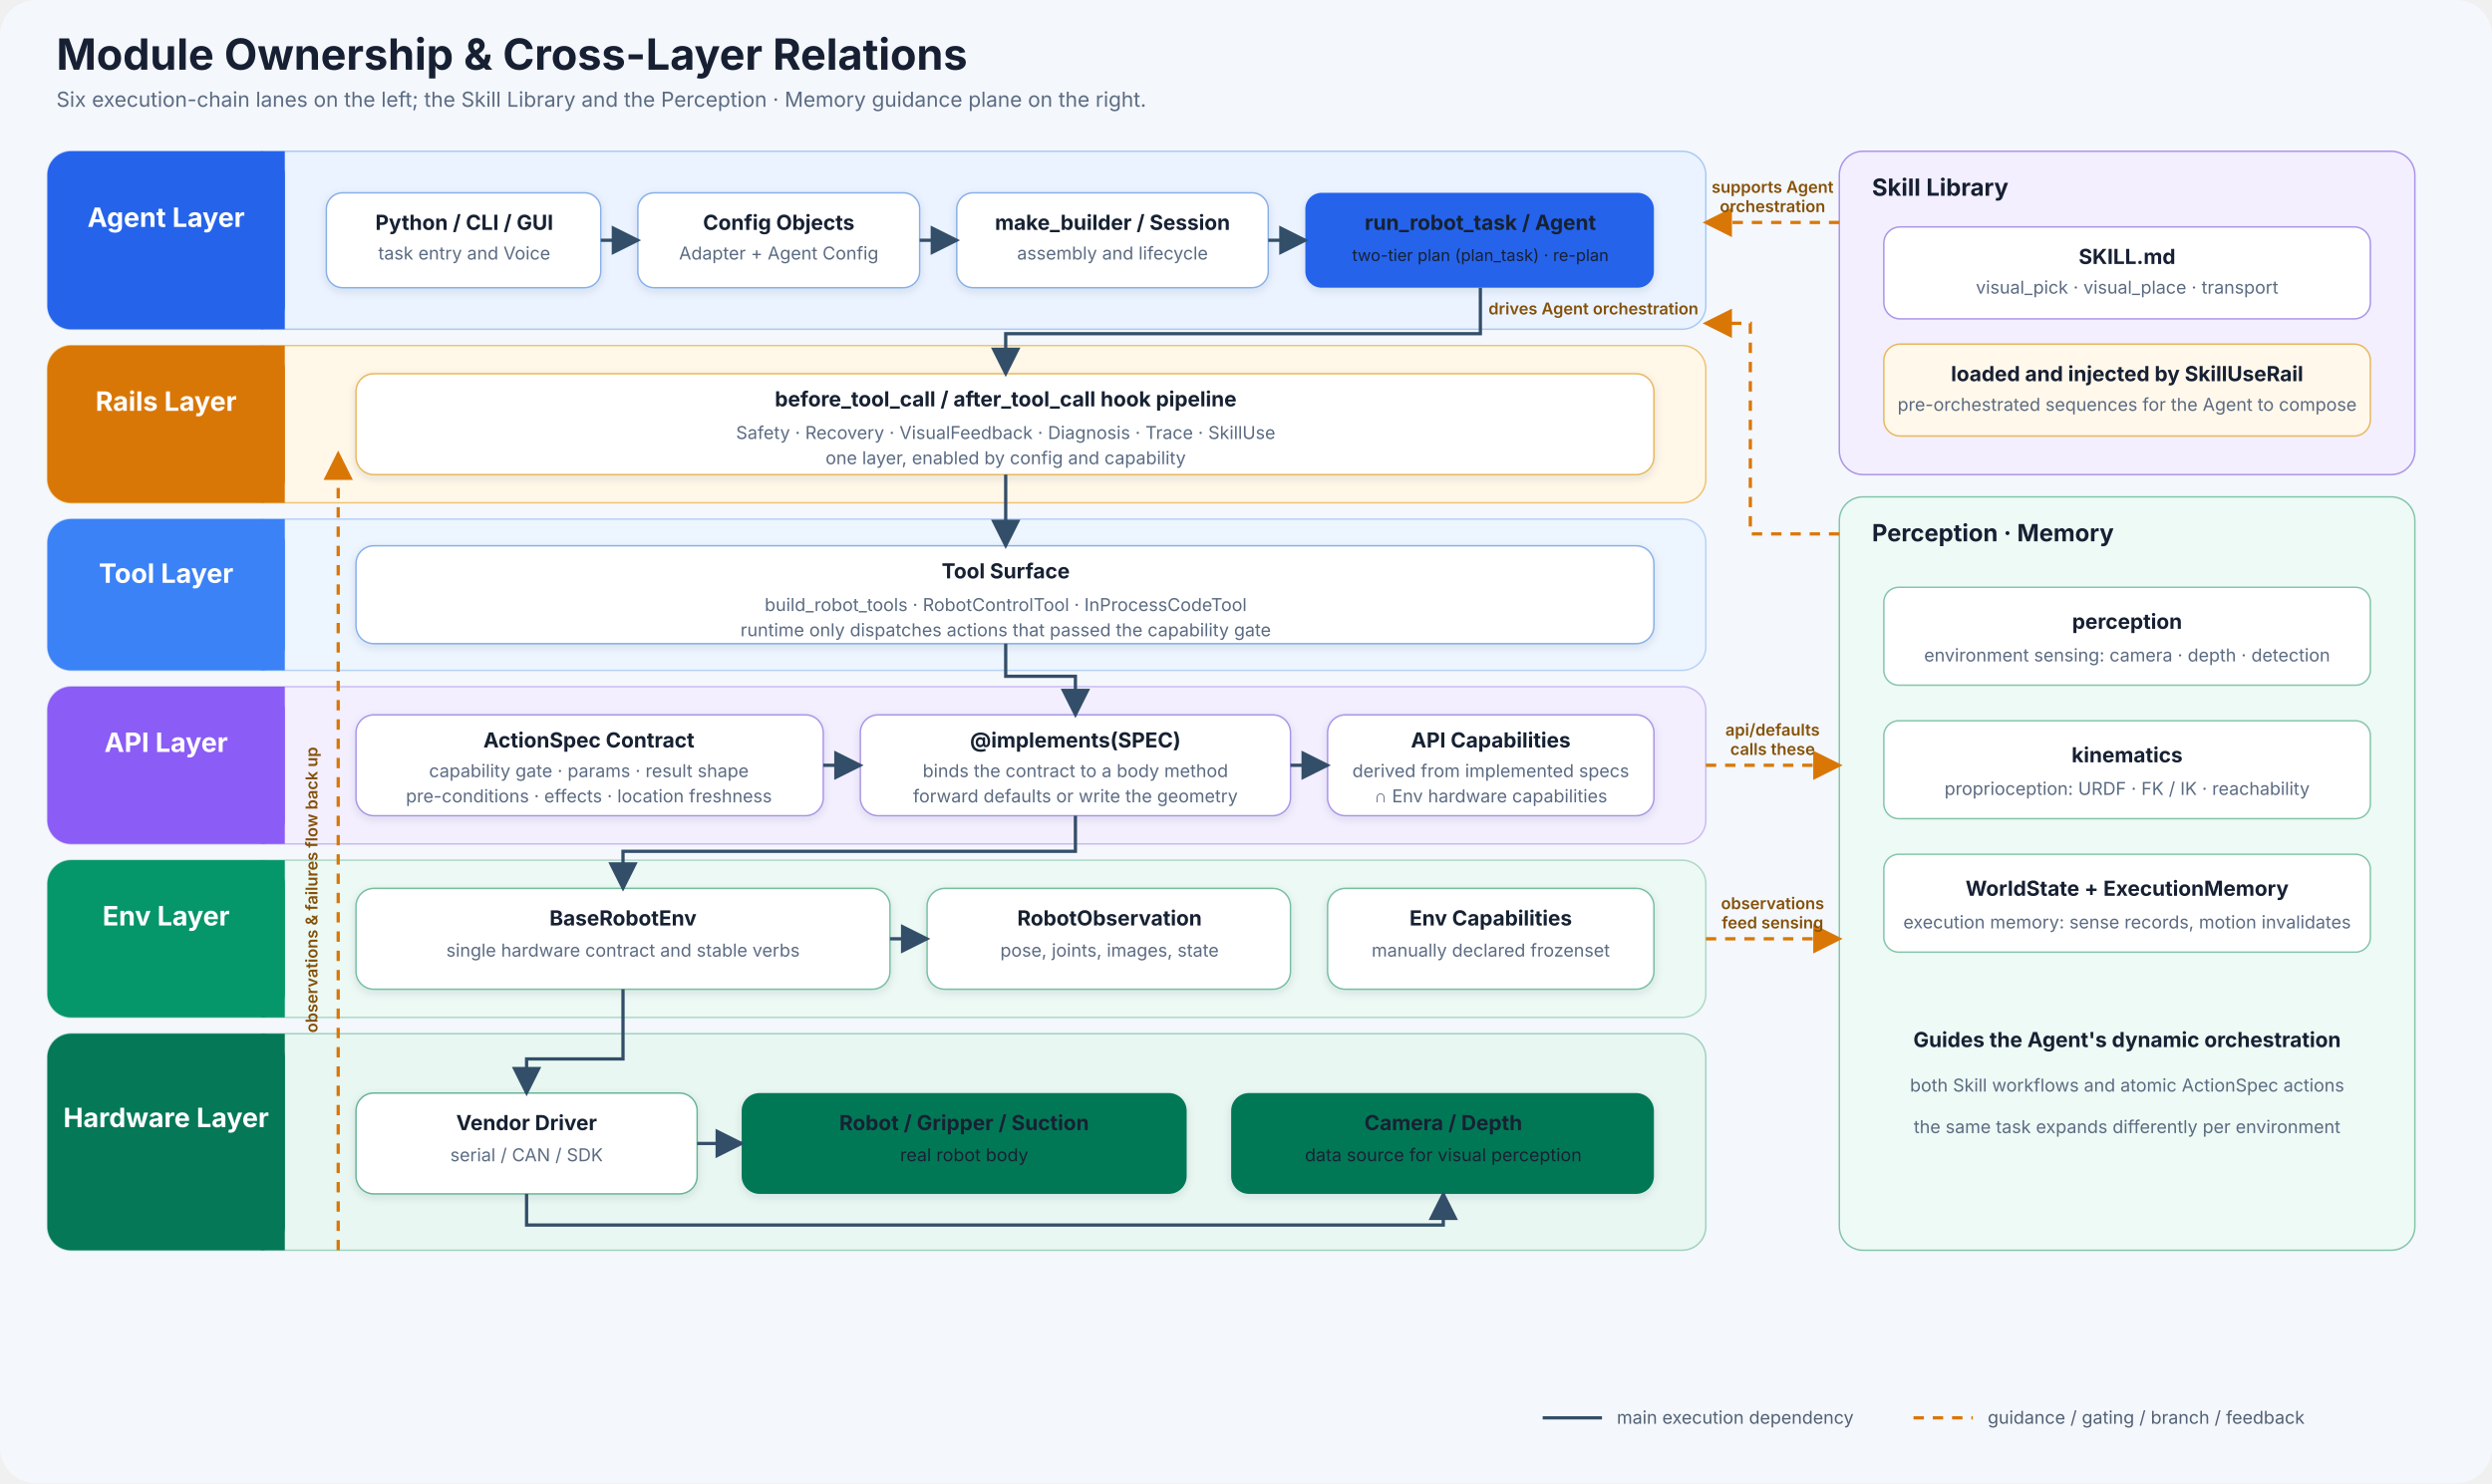
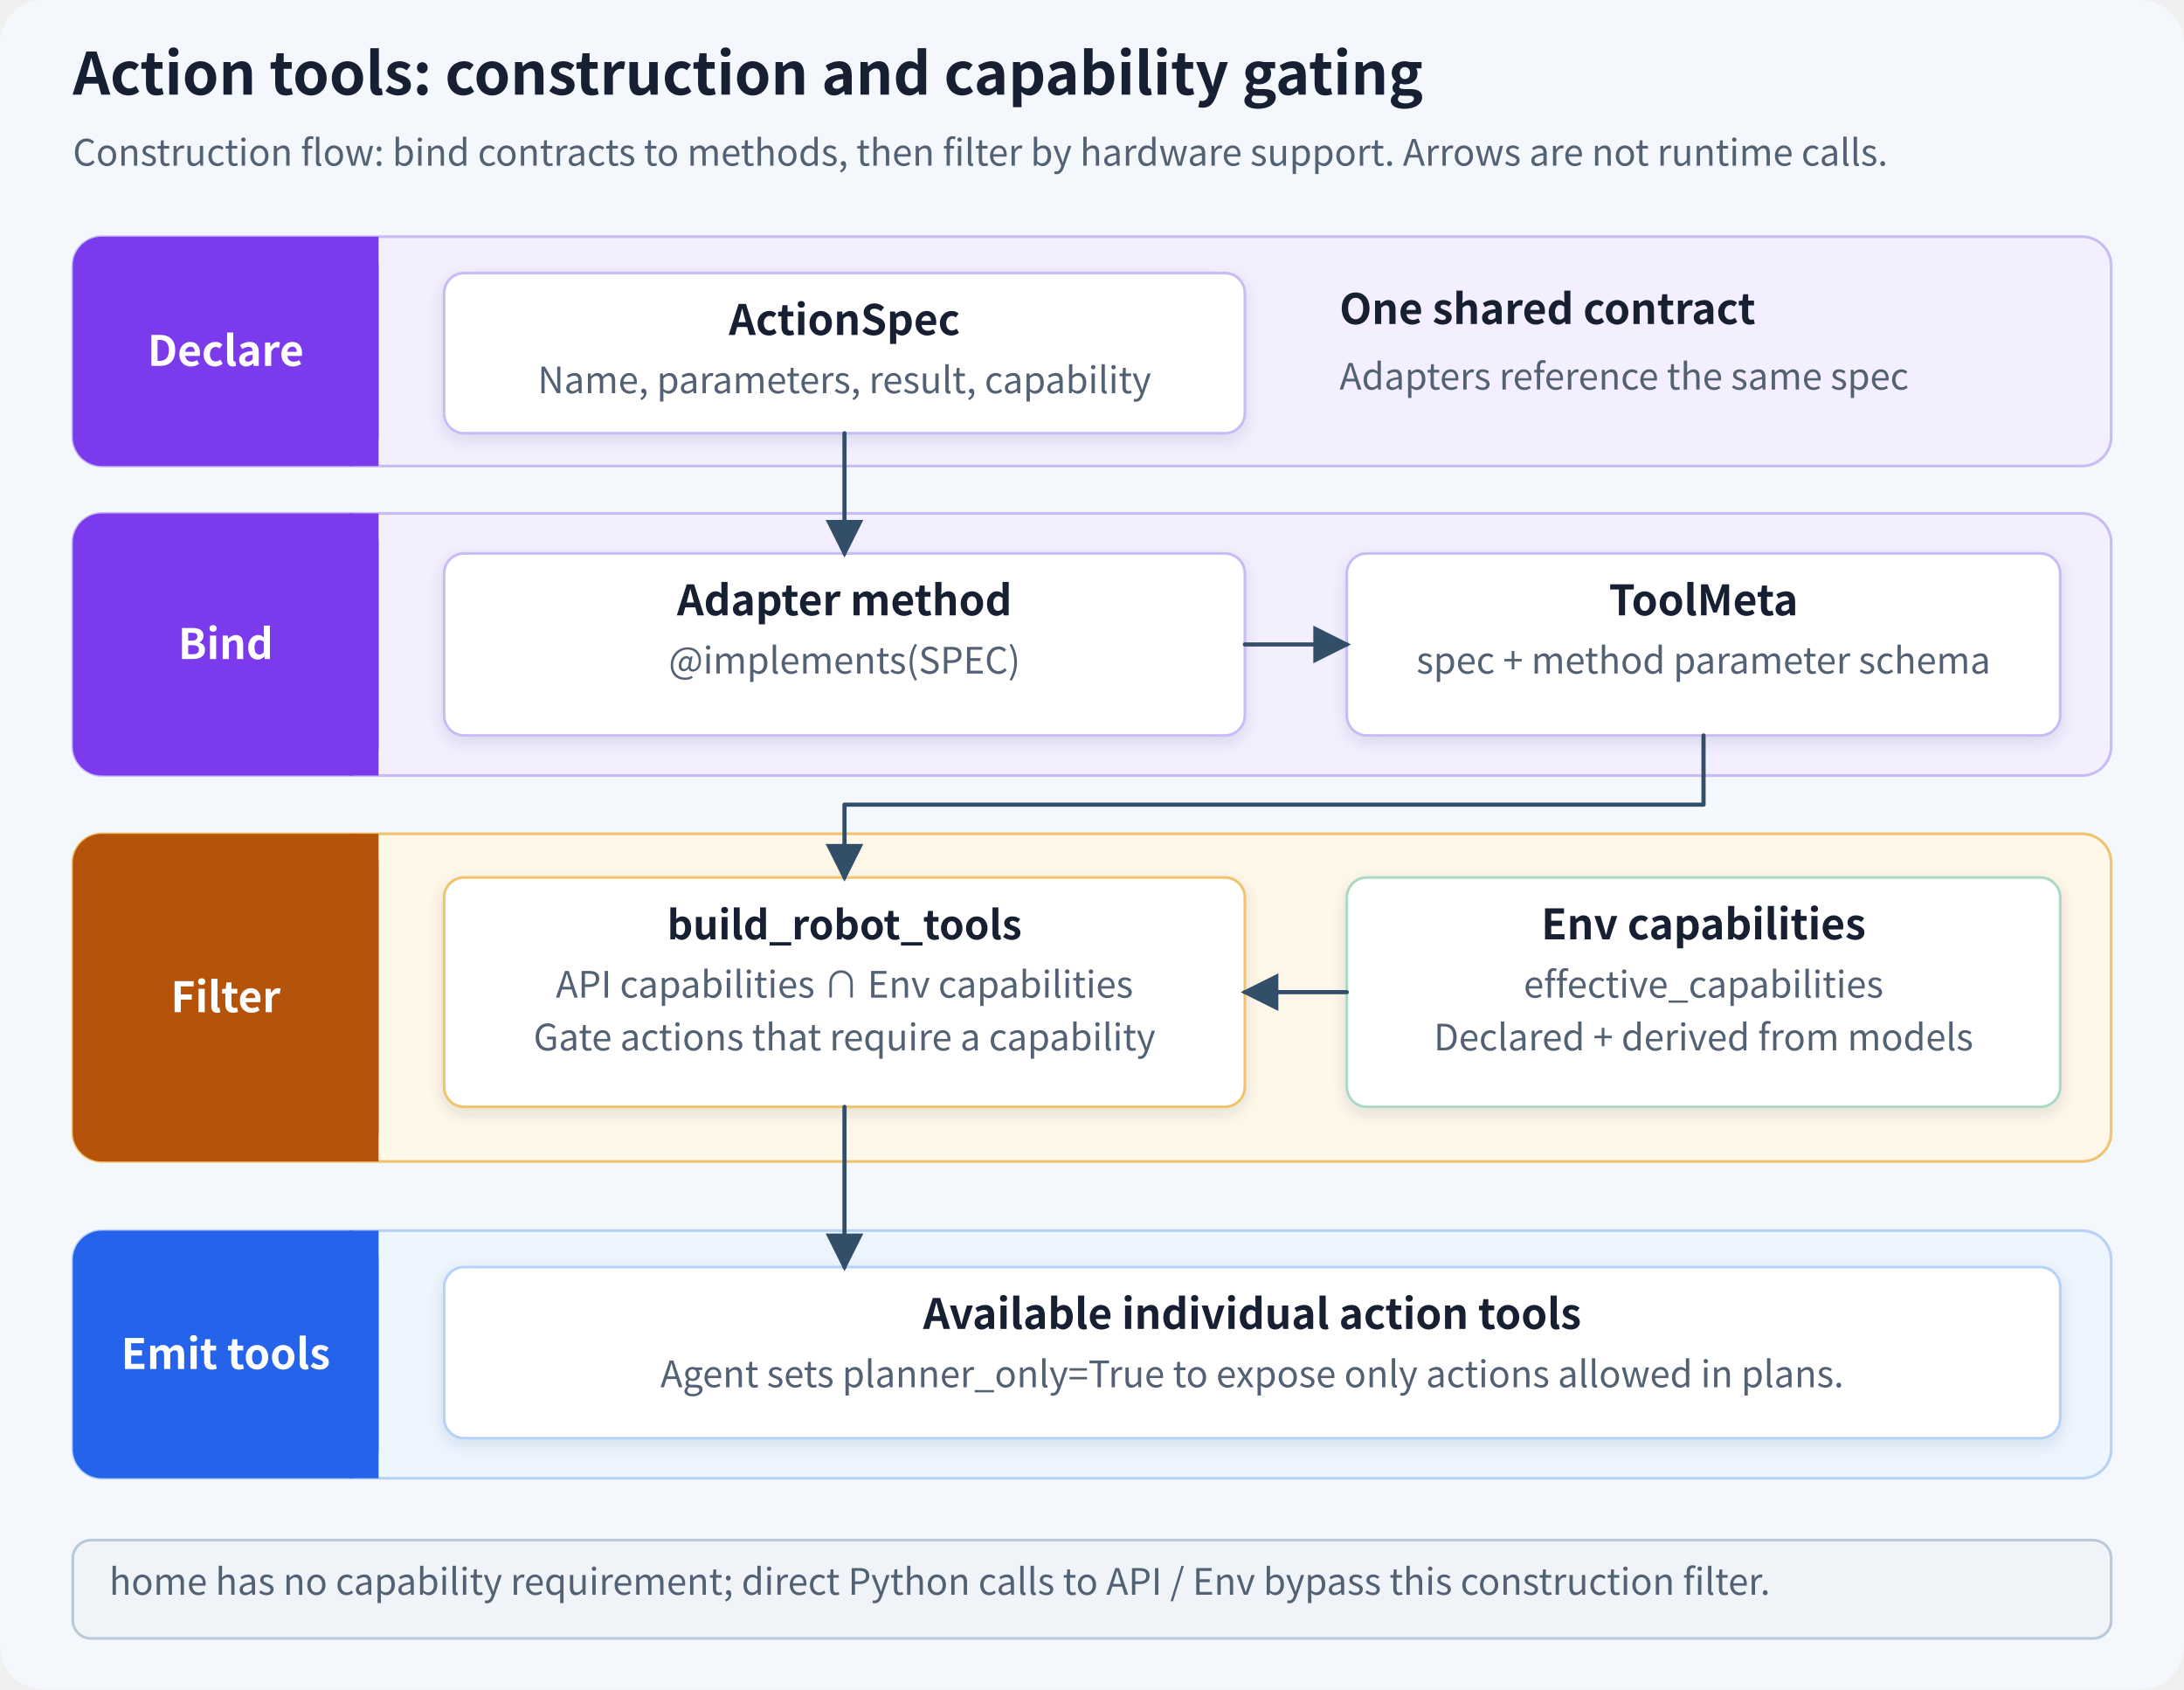
- <svg xmlns="http://www.w3.org/2000/svg" width="1680" height="1000" viewBox="0 0 1680 1000" role="img" aria-labelledby="title desc">
+ <svg xmlns="http://www.w3.org/2000/svg" width="1200" height="928" viewBox="0 0 1200 928" role="img" aria-labelledby="title desc">
  <defs>
    <marker id="arrow" markerWidth="9" markerHeight="9" refX="8" refY="4.5" orient="auto">
-       <path d="M0 0L9 4.5L0 9Z" fill="#334e68" />
+       <path d="M0 0 L9 4.5 L0 9 Z" fill="#334e68" />
    </marker>
-     <marker id="dash-arrow" markerWidth="9" markerHeight="9" refX="8" refY="4.5" orient="auto">
-       <path d="M0 0L9 4.5L0 9Z" fill="#d97706" />
+     <marker id="input-arrow" markerWidth="9" markerHeight="9" refX="8" refY="4.5" orient="auto">
+       <path d="M0 0 L9 4.5 L0 9 Z" fill="#b45309" />
    </marker>
-     <filter id="shadow" x="-10%" y="-20%" width="120%" height="150%">
-       <feDropShadow dx="0" dy="2" stdDeviation="3" flood-color="#19324d" flood-opacity="0.11" />
+     <filter id="shadow" x="-10%" y="-15%" width="120%" height="140%">
+       <feDropShadow dx="0" dy="3" stdDeviation="4" flood-color="#19324d" flood-opacity="0.12" />
    </filter>
-     <style>text{font-family:Inter,"Segoe UI",Arial,sans-serif;fill:#172033}.title{font-size:29px;font-weight:700}.subtitle{font-size:14px;fill:#5b6b82}.lane{font-size:18px;font-weight:700;fill:#fff}.node{font-size:14px;font-weight:700}.sub{font-size:12px;fill:#5b6b82}.panel{font-size:16px;font-weight:700}.edge{fill:none;stroke:#334e68;stroke-width:2.2;marker-end:url(#arrow)}.dash{fill:none;stroke:#d97706;stroke-width:2.2;stroke-dasharray:7 6;marker-end:url(#dash-arrow)}.label{font-size:11px;font-weight:600;fill:#855108}.legend{font-size:12px;fill:#526174}</style>
+     <style>text { font-family: "Noto Sans CJK SC", "Microsoft YaHei", "PingFang SC", sans-serif; } path, line { stroke-linejoin: round; stroke-linecap: round; }</style>
  </defs>
-   <rect width="1680" height="1000" rx="24" fill="#f4f7fc" />
-   <text x="38" y="47" class="title">Module Ownership &amp; Cross-Layer Relations</text>
-   <text x="38" y="72" class="subtitle">Six execution-chain lanes on the left; the Skill Library and the Perception · Memory guidance plane on the right.</text>
-   <g>
-     <rect x="32" y="102" width="1118" height="120" rx="16" fill="#eaf3ff" stroke="#aac9f3" />
-     <rect x="32" y="102" width="160" height="120" rx="16" fill="#2563eb" />
-     <rect x="176" y="102" width="16" height="120" fill="#2563eb" />
-     <text x="112" y="153" text-anchor="middle" class="lane">Agent Layer</text>
-     <rect x="32" y="233" width="1118" height="106" rx="16" fill="#fff7e8" stroke="#efc36f" />
-     <rect x="32" y="233" width="160" height="106" rx="16" fill="#d97706" />
-     <rect x="176" y="233" width="16" height="106" fill="#d97706" />
-     <text x="112" y="277" text-anchor="middle" class="lane">Rails Layer</text>
-     <rect x="32" y="350" width="1118" height="102" rx="16" fill="#edf5ff" stroke="#b7d2f7" />
-     <rect x="32" y="350" width="160" height="102" rx="16" fill="#3b82f6" />
-     <rect x="176" y="350" width="16" height="102" fill="#3b82f6" />
-     <text x="112" y="393" text-anchor="middle" class="lane">Tool Layer</text>
-     <rect x="32" y="463" width="1118" height="106" rx="16" fill="#f3efff" stroke="#c9bbf3" />
-     <rect x="32" y="463" width="160" height="106" rx="16" fill="#8b5cf6" />
-     <rect x="176" y="463" width="16" height="106" fill="#8b5cf6" />
-     <text x="112" y="507" text-anchor="middle" class="lane">API Layer</text>
-     <rect x="32" y="580" width="1118" height="106" rx="16" fill="#ecf9f4" stroke="#acd9c6" />
-     <rect x="32" y="580" width="160" height="106" rx="16" fill="#059669" />
-     <rect x="176" y="580" width="16" height="106" fill="#059669" />
-     <text x="112" y="624" text-anchor="middle" class="lane">Env Layer</text>
-     <rect x="32" y="697" width="1118" height="146" rx="16" fill="#e8f7f1" stroke="#9ed2bd" />
-     <rect x="32" y="697" width="160" height="146" rx="16" fill="#047857" />
-     <rect x="176" y="697" width="16" height="146" fill="#047857" />
-     <text x="112" y="760" text-anchor="middle" class="lane">Hardware Layer</text>
-   </g>
-   <g filter="url(#shadow)">
-     <rect x="220" y="130" width="185" height="64" rx="11" fill="#fff" stroke="#88afe8" />
-     <text x="313" y="155" text-anchor="middle" class="node">Python / CLI / GUI</text>
-     <text x="313" y="175" text-anchor="middle" class="sub">task entry and Voice</text>
-     <rect x="430" y="130" width="190" height="64" rx="11" fill="#fff" stroke="#88afe8" />
-     <text x="525" y="155" text-anchor="middle" class="node">Config Objects</text>
-     <text x="525" y="175" text-anchor="middle" class="sub">Adapter + Agent Config</text>
-     <rect x="645" y="130" width="210" height="64" rx="11" fill="#fff" stroke="#88afe8" />
-     <text x="750" y="155" text-anchor="middle" class="node">make_builder / Session</text>
-     <text x="750" y="175" text-anchor="middle" class="sub">assembly and lifecycle</text>
-     <rect x="880" y="130" width="235" height="64" rx="11" fill="#2563eb" />
-     <text x="998" y="155" text-anchor="middle" font-size="14" font-weight="700" fill="#fff">run_robot_task / Agent</text>
-     <text x="998" y="176" text-anchor="middle" font-size="11" fill="#dbeafe">two-tier plan (plan_task) · re-plan</text>
-     <rect x="240" y="252" width="875" height="68" rx="12" fill="#fff" stroke="#e8b75d" />
-     <text x="678" y="274" text-anchor="middle" class="node">before_tool_call / after_tool_call hook pipeline</text>
-     <text x="678" y="296" text-anchor="middle" class="sub">Safety · Recovery · VisualFeedback · Diagnosis · Trace · SkillUse</text>
-     <text x="678" y="313" text-anchor="middle" class="sub">one layer, enabled by config and capability</text>
-     <rect x="240" y="368" width="875" height="66" rx="12" fill="#fff" stroke="#88afe8" />
-     <text x="678" y="390" text-anchor="middle" class="node">Tool Surface</text>
-     <text x="678" y="412" text-anchor="middle" class="sub">build_robot_tools · RobotControlTool · InProcessCodeTool</text>
-     <text x="678" y="429" text-anchor="middle" class="sub">runtime only dispatches actions that passed the capability gate</text>
-     <rect x="240" y="482" width="315" height="68" rx="12" fill="#fff" stroke="#aa94e7" />
-     <text x="397" y="504" text-anchor="middle" class="node">ActionSpec Contract</text>
-     <text x="397" y="524" text-anchor="middle" class="sub">capability gate · params · result shape</text>
-     <text x="397" y="541" text-anchor="middle" class="sub">pre-conditions · effects · location freshness</text>
-     <rect x="580" y="482" width="290" height="68" rx="12" fill="#fff" stroke="#aa94e7" />
-     <text x="725" y="504" text-anchor="middle" class="node">@implements(SPEC)</text>
-     <text x="725" y="524" text-anchor="middle" class="sub">binds the contract to a body method</text>
-     <text x="725" y="541" text-anchor="middle" class="sub">forward defaults or write the geometry</text>
-     <rect x="895" y="482" width="220" height="68" rx="12" fill="#fff" stroke="#aa94e7" />
-     <text x="1005" y="504" text-anchor="middle" class="node">API Capabilities</text>
-     <text x="1005" y="524" text-anchor="middle" class="sub">derived from implemented specs</text>
-     <text x="1005" y="541" text-anchor="middle" class="sub">∩ Env hardware capabilities</text>
-     <rect x="240" y="599" width="360" height="68" rx="12" fill="#fff" stroke="#76bfa1" />
-     <text x="420" y="624" text-anchor="middle" class="node">BaseRobotEnv</text>
-     <text x="420" y="645" text-anchor="middle" class="sub">single hardware contract and stable verbs</text>
-     <rect x="625" y="599" width="245" height="68" rx="12" fill="#fff" stroke="#76bfa1" />
-     <text x="748" y="624" text-anchor="middle" class="node">RobotObservation</text>
-     <text x="748" y="645" text-anchor="middle" class="sub">pose, joints, images, state</text>
-     <rect x="895" y="599" width="220" height="68" rx="12" fill="#fff" stroke="#76bfa1" />
-     <text x="1005" y="624" text-anchor="middle" class="node">Env Capabilities</text>
-     <text x="1005" y="645" text-anchor="middle" class="sub">manually declared frozenset</text>
-     <rect x="240" y="737" width="230" height="68" rx="12" fill="#fff" stroke="#69b396" />
-     <text x="355" y="762" text-anchor="middle" class="node">Vendor Driver</text>
-     <text x="355" y="783" text-anchor="middle" class="sub">serial / CAN / SDK</text>
-     <rect x="500" y="737" width="300" height="68" rx="12" fill="#047857" />
-     <text x="650" y="762" text-anchor="middle" font-size="14" font-weight="700" fill="#fff">Robot / Gripper / Suction</text>
-     <text x="650" y="783" text-anchor="middle" font-size="12" fill="#d1fae5">real robot body</text>
-     <rect x="830" y="737" width="285" height="68" rx="12" fill="#047857" />
-     <text x="973" y="762" text-anchor="middle" font-size="14" font-weight="700" fill="#fff">Camera / Depth</text>
-     <text x="973" y="783" text-anchor="middle" font-size="12" fill="#d1fae5">data source for visual perception</text>
-   </g>
-   <path d="M405 162H430" class="edge" />
-   <path d="M620 162H645" class="edge" />
-   <path d="M855 162H880" class="edge" />
-   <path d="M998 194V225H678V252" class="edge" />
-   <path d="M678 320V368" class="edge" />
-   <path d="M678 434V456H725V482" class="edge" />
-   <path d="M555 516H580" class="edge" />
-   <path d="M870 516H895" class="edge" />
-   <path d="M725 550V574H420V599" class="edge" />
-   <path d="M600 633H625" class="edge" />
-   <path d="M420 667V714H355V737" class="edge" />
-   <path d="M470 771H500" class="edge" />
-   <path d="M355 805V826H973V805" class="edge" />
-   <rect x="1240" y="102" width="388" height="218" rx="16" fill="#f3efff" stroke="#aa94e7" />
-   <text x="1262" y="132" class="panel" fill="#6d28d9">Skill Library</text>
-   <rect x="1270" y="153" width="328" height="62" rx="11" fill="#fff" stroke="#aa94e7" />
-   <text x="1434" y="178" text-anchor="middle" class="node">SKILL.md</text>
-   <text x="1434" y="198" text-anchor="middle" class="sub">visual_pick · visual_place · transport</text>
-   <rect x="1270" y="232" width="328" height="62" rx="11" fill="#fff8eb" stroke="#e8b75d" />
-   <text x="1434" y="257" text-anchor="middle" class="node">loaded and injected by SkillUseRail</text>
-   <text x="1434" y="277" text-anchor="middle" class="sub">pre-orchestrated sequences for the Agent to compose</text>
-   <rect x="1240" y="335" width="388" height="508" rx="16" fill="#eefaf5" stroke="#83c5aa" />
-   <text x="1262" y="365" class="panel" fill="#047857">Perception · Memory</text>
-   <rect x="1270" y="396" width="328" height="66" rx="10" fill="#fff" stroke="#83c5aa" />
-   <text x="1434" y="424" text-anchor="middle" class="node">perception</text>
-   <text x="1434" y="446" text-anchor="middle" class="sub">environment sensing: camera · depth · detection</text>
-   <rect x="1270" y="486" width="328" height="66" rx="10" fill="#fff" stroke="#83c5aa" />
-   <text x="1434" y="514" text-anchor="middle" class="node">kinematics</text>
-   <text x="1434" y="536" text-anchor="middle" class="sub">proprioception: URDF · FK / IK · reachability</text>
-   <rect x="1270" y="576" width="328" height="66" rx="10" fill="#fff" stroke="#83c5aa" />
-   <text x="1434" y="604" text-anchor="middle" class="node">WorldState + ExecutionMemory</text>
-   <text x="1434" y="626" text-anchor="middle" class="sub">execution memory: sense records, motion invalidates</text>
-   <text x="1434" y="706" text-anchor="middle" class="node" fill="#047857">Guides the Agent's dynamic orchestration</text>
-   <text x="1434" y="736" text-anchor="middle" class="sub">both Skill workflows and atomic ActionSpec actions</text>
-   <text x="1434" y="764" text-anchor="middle" class="sub">the same task expands differently per environment</text>
-   <path d="M1240 150H1150" class="dash" />
-   <text x="1195" y="130" class="label" text-anchor="middle">supports Agent</text>
-   <text x="1195" y="143" class="label" text-anchor="middle">orchestration</text>
-   <path d="M1240 360H1180V218H1150" class="dash" />
-   <text x="1145" y="212" class="label" text-anchor="end">drives Agent orchestration</text>
-   <path d="M1150 516H1240" class="dash" />
-   <text x="1195" y="496" class="label" text-anchor="middle">api/defaults</text>
-   <text x="1195" y="509" class="label" text-anchor="middle">calls these</text>
-   <path d="M1150 633H1240" class="dash" />
-   <text x="1195" y="613" class="label" text-anchor="middle">observations</text>
-   <text x="1195" y="626" class="label" text-anchor="middle">feed sensing</text>
-   <path d="M228 843V306" class="dash" />
-   <text x="214" y="600" class="label" text-anchor="middle" transform="rotate(-90 214 600)">observations &amp; failures flow back up</text>
-   <line x1="1040" y1="956" x2="1080" y2="956" stroke="#334e68" stroke-width="2.2" />
-   <text x="1090" y="960" class="legend">main execution dependency</text>
-   <line x1="1290" y1="956" x2="1330" y2="956" stroke="#d97706" stroke-width="2.2" stroke-dasharray="7 6" />
-   <text x="1340" y="960" class="legend">guidance / gating / branch / feedback</text>
+   <rect x="0" y="0" width="1200" height="928" rx="24" fill="#f4f7fc" />
+   <text id="text-1" x="40" y="52" font-size="32" font-weight="700" fill="#172033" text-anchor="start" data-max-width="1120">Action tools: construction and capability gating</text>
+   <text id="text-2" x="40" y="91" font-size="20" font-weight="400" fill="#526174" text-anchor="start" data-max-width="1120">Construction flow: bind contracts to methods, then filter by hardware support. Arrows are not runtime calls.</text>
+   <rect x="40" y="130" width="1120" height="126" rx="16" fill="#f3efff" stroke="#c9bbf3" stroke-width="1.5" />
+   <rect x="40" y="130" width="168" height="126" rx="16" fill="#7c3aed" />
+   <rect x="192" y="130" width="16" height="126" rx="0" fill="#7c3aed" />
+   <text id="text-3" x="124.0" y="201.0" font-size="23" font-weight="700" fill="#ffffff" text-anchor="middle" data-max-width="144">Declare</text>
+   <rect x="244" y="150" width="440" height="88" rx="11" fill="#ffffff" stroke="#c9bbf3" stroke-width="1.5" filter="url(#shadow)" />
+   <text id="text-4" x="464.0" y="184" font-size="23" font-weight="700" fill="#172033" text-anchor="middle" data-max-width="408">ActionSpec</text>
+   <text id="text-5" x="464.0" y="216" font-size="20" font-weight="400" fill="#526174" text-anchor="middle" data-max-width="408">Name, parameters, result, capability</text>
+   <text id="text-6" x="736" y="178" font-size="23" font-weight="700" fill="#172033" text-anchor="start" data-max-width="390">One shared contract</text>
+   <text id="text-7" x="736" y="214" font-size="20" font-weight="400" fill="#526174" text-anchor="start" data-max-width="390">Adapters reference the same spec</text>
+   <rect x="40" y="282" width="1120" height="144" rx="16" fill="#f3efff" stroke="#c9bbf3" stroke-width="1.5" />
+   <rect x="40" y="282" width="168" height="144" rx="16" fill="#7c3aed" />
+   <rect x="192" y="282" width="16" height="144" rx="0" fill="#7c3aed" />
+   <text id="text-8" x="124.0" y="362.0" font-size="23" font-weight="700" fill="#ffffff" text-anchor="middle" data-max-width="144">Bind</text>
+   <rect x="244" y="304" width="440" height="100" rx="11" fill="#ffffff" stroke="#c9bbf3" stroke-width="1.5" filter="url(#shadow)" />
+   <text id="text-9" x="464.0" y="338" font-size="23" font-weight="700" fill="#172033" text-anchor="middle" data-max-width="408">Adapter method</text>
+   <text id="text-10" x="464.0" y="370" font-size="20" font-weight="400" fill="#526174" text-anchor="middle" data-max-width="408">@implements(SPEC)</text>
+   <rect x="740" y="304" width="392" height="100" rx="11" fill="#ffffff" stroke="#c9bbf3" stroke-width="1.5" filter="url(#shadow)" />
+   <text id="text-11" x="936.0" y="338" font-size="23" font-weight="700" fill="#172033" text-anchor="middle" data-max-width="360">ToolMeta</text>
+   <text id="text-12" x="936.0" y="370" font-size="20" font-weight="400" fill="#526174" text-anchor="middle" data-max-width="360">spec + method parameter schema</text>
+   <path d="M464 238 L464 304" fill="none" stroke="#334e68" stroke-width="2.3" marker-end="url(#arrow)" />
+   <path d="M684 354 L740 354" fill="none" stroke="#334e68" stroke-width="2.3" marker-end="url(#arrow)" />
+   <rect x="40" y="458" width="1120" height="180" rx="16" fill="#fff7e8" stroke="#efc36f" stroke-width="1.5" />
+   <rect x="40" y="458" width="168" height="180" rx="16" fill="#b45309" />
+   <rect x="192" y="458" width="16" height="180" rx="0" fill="#b45309" />
+   <text id="text-13" x="124.0" y="556.0" font-size="23" font-weight="700" fill="#ffffff" text-anchor="middle" data-max-width="144">Filter</text>
+   <rect x="244" y="482" width="440" height="126" rx="11" fill="#ffffff" stroke="#efc36f" stroke-width="1.5" filter="url(#shadow)" />
+   <text id="text-14" x="464.0" y="516" font-size="22" font-weight="700" fill="#172033" text-anchor="middle" data-max-width="408">build_robot_tools</text>
+   <text id="text-15" x="464.0" y="548" font-size="20" font-weight="400" fill="#526174" text-anchor="middle" data-max-width="408">API capabilities ∩ Env capabilities</text>
+   <text id="text-16" x="464.0" y="577" font-size="20" font-weight="400" fill="#526174" text-anchor="middle" data-max-width="408">Gate actions that require a capability</text>
+   <rect x="740" y="482" width="392" height="126" rx="11" fill="#ffffff" stroke="#acd9c6" stroke-width="1.5" filter="url(#shadow)" />
+   <text id="text-17" x="936.0" y="516" font-size="23" font-weight="700" fill="#172033" text-anchor="middle" data-max-width="360">Env capabilities</text>
+   <text id="text-18" x="936.0" y="548" font-size="20" font-weight="400" fill="#526174" text-anchor="middle" data-max-width="360">effective_capabilities</text>
+   <text id="text-19" x="936.0" y="577" font-size="20" font-weight="400" fill="#526174" text-anchor="middle" data-max-width="360">Declared + derived from models</text>
+   <path d="M936 404 V442 H464 V482" fill="none" stroke="#334e68" stroke-width="2.3" marker-end="url(#arrow)" />
+   <path d="M740 545 L684 545" fill="none" stroke="#334e68" stroke-width="2.3" marker-end="url(#arrow)" />
+   <rect x="40" y="676" width="1120" height="136" rx="16" fill="#edf5ff" stroke="#b7d2f7" stroke-width="1.5" />
+   <rect x="40" y="676" width="168" height="136" rx="16" fill="#2563eb" />
+   <rect x="192" y="676" width="16" height="136" rx="0" fill="#2563eb" />
+   <text id="text-20" x="124.0" y="752.0" font-size="23" font-weight="700" fill="#ffffff" text-anchor="middle" data-max-width="144">Emit tools</text>
+   <rect x="244" y="696" width="888" height="94" rx="11" fill="#ffffff" stroke="#b7d2f7" stroke-width="1.5" filter="url(#shadow)" />
+   <text id="text-21" x="688.0" y="730" font-size="23" font-weight="700" fill="#172033" text-anchor="middle" data-max-width="856">Available individual action tools</text>
+   <text id="text-22" x="688.0" y="762" font-size="20" font-weight="400" fill="#526174" text-anchor="middle" data-max-width="856">Agent sets planner_only=True to expose only actions allowed in plans.</text>
+   <path d="M464 608 L464 696" fill="none" stroke="#334e68" stroke-width="2.3" marker-end="url(#arrow)" />
+   <rect x="40" y="846" width="1120" height="54" rx="10" fill="#f0f4f9" stroke="#bac9da" stroke-width="1.5" />
+   <text id="text-23" x="60" y="876" font-size="20" font-weight="400" fill="#526174" text-anchor="start" data-max-width="1080">home has no capability requirement; direct Python calls to API / Env bypass this construction filter.</text>
</svg>
